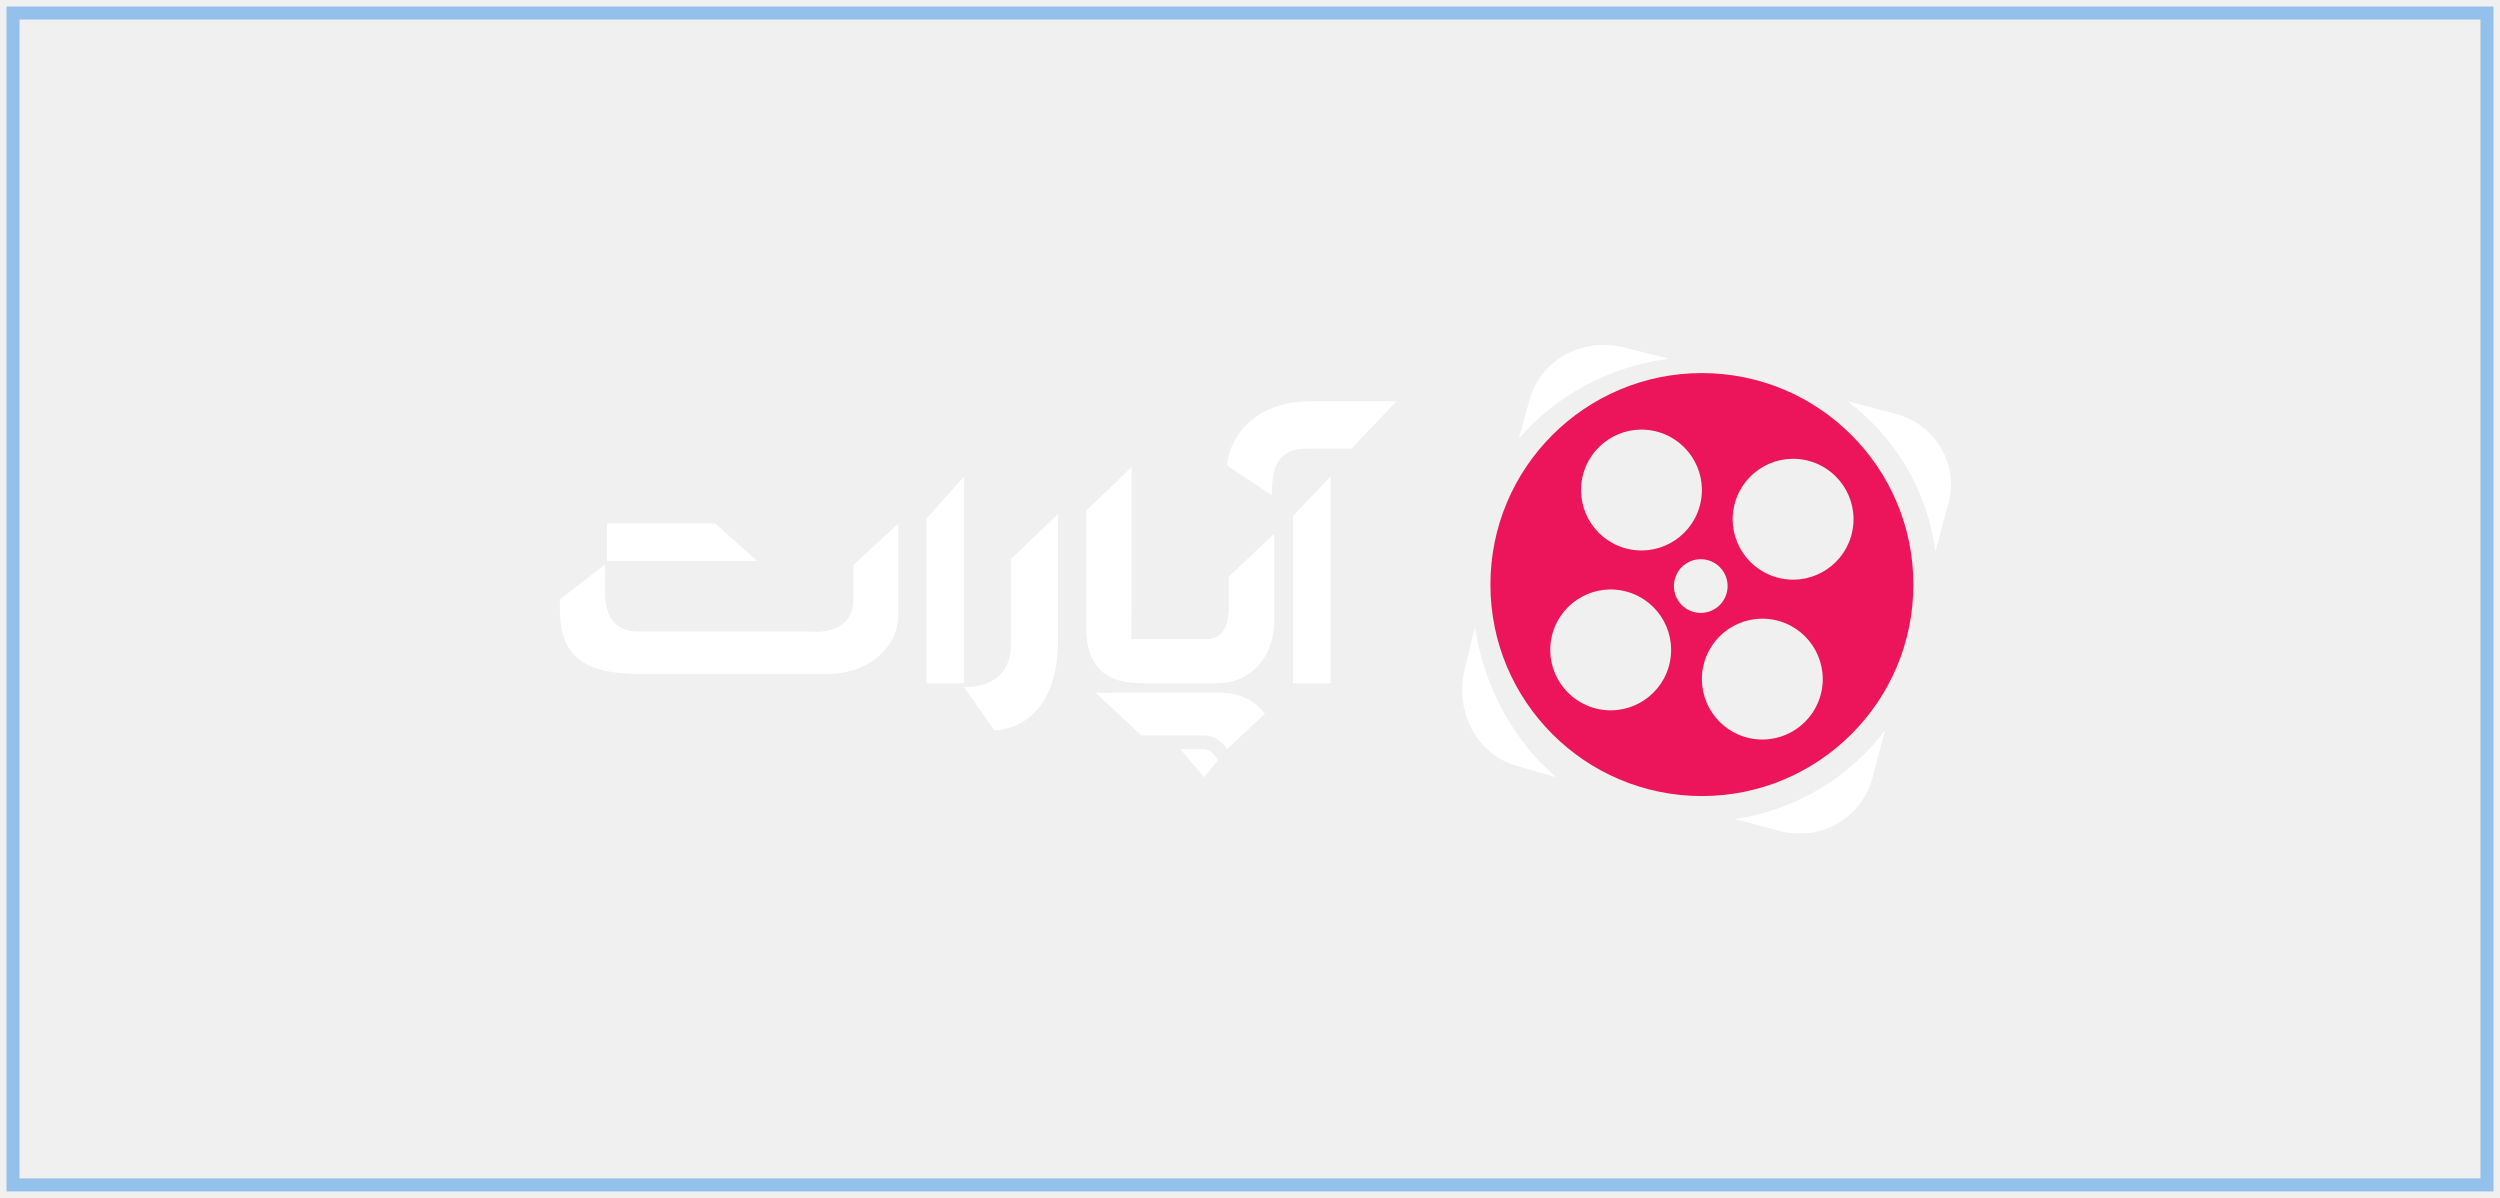
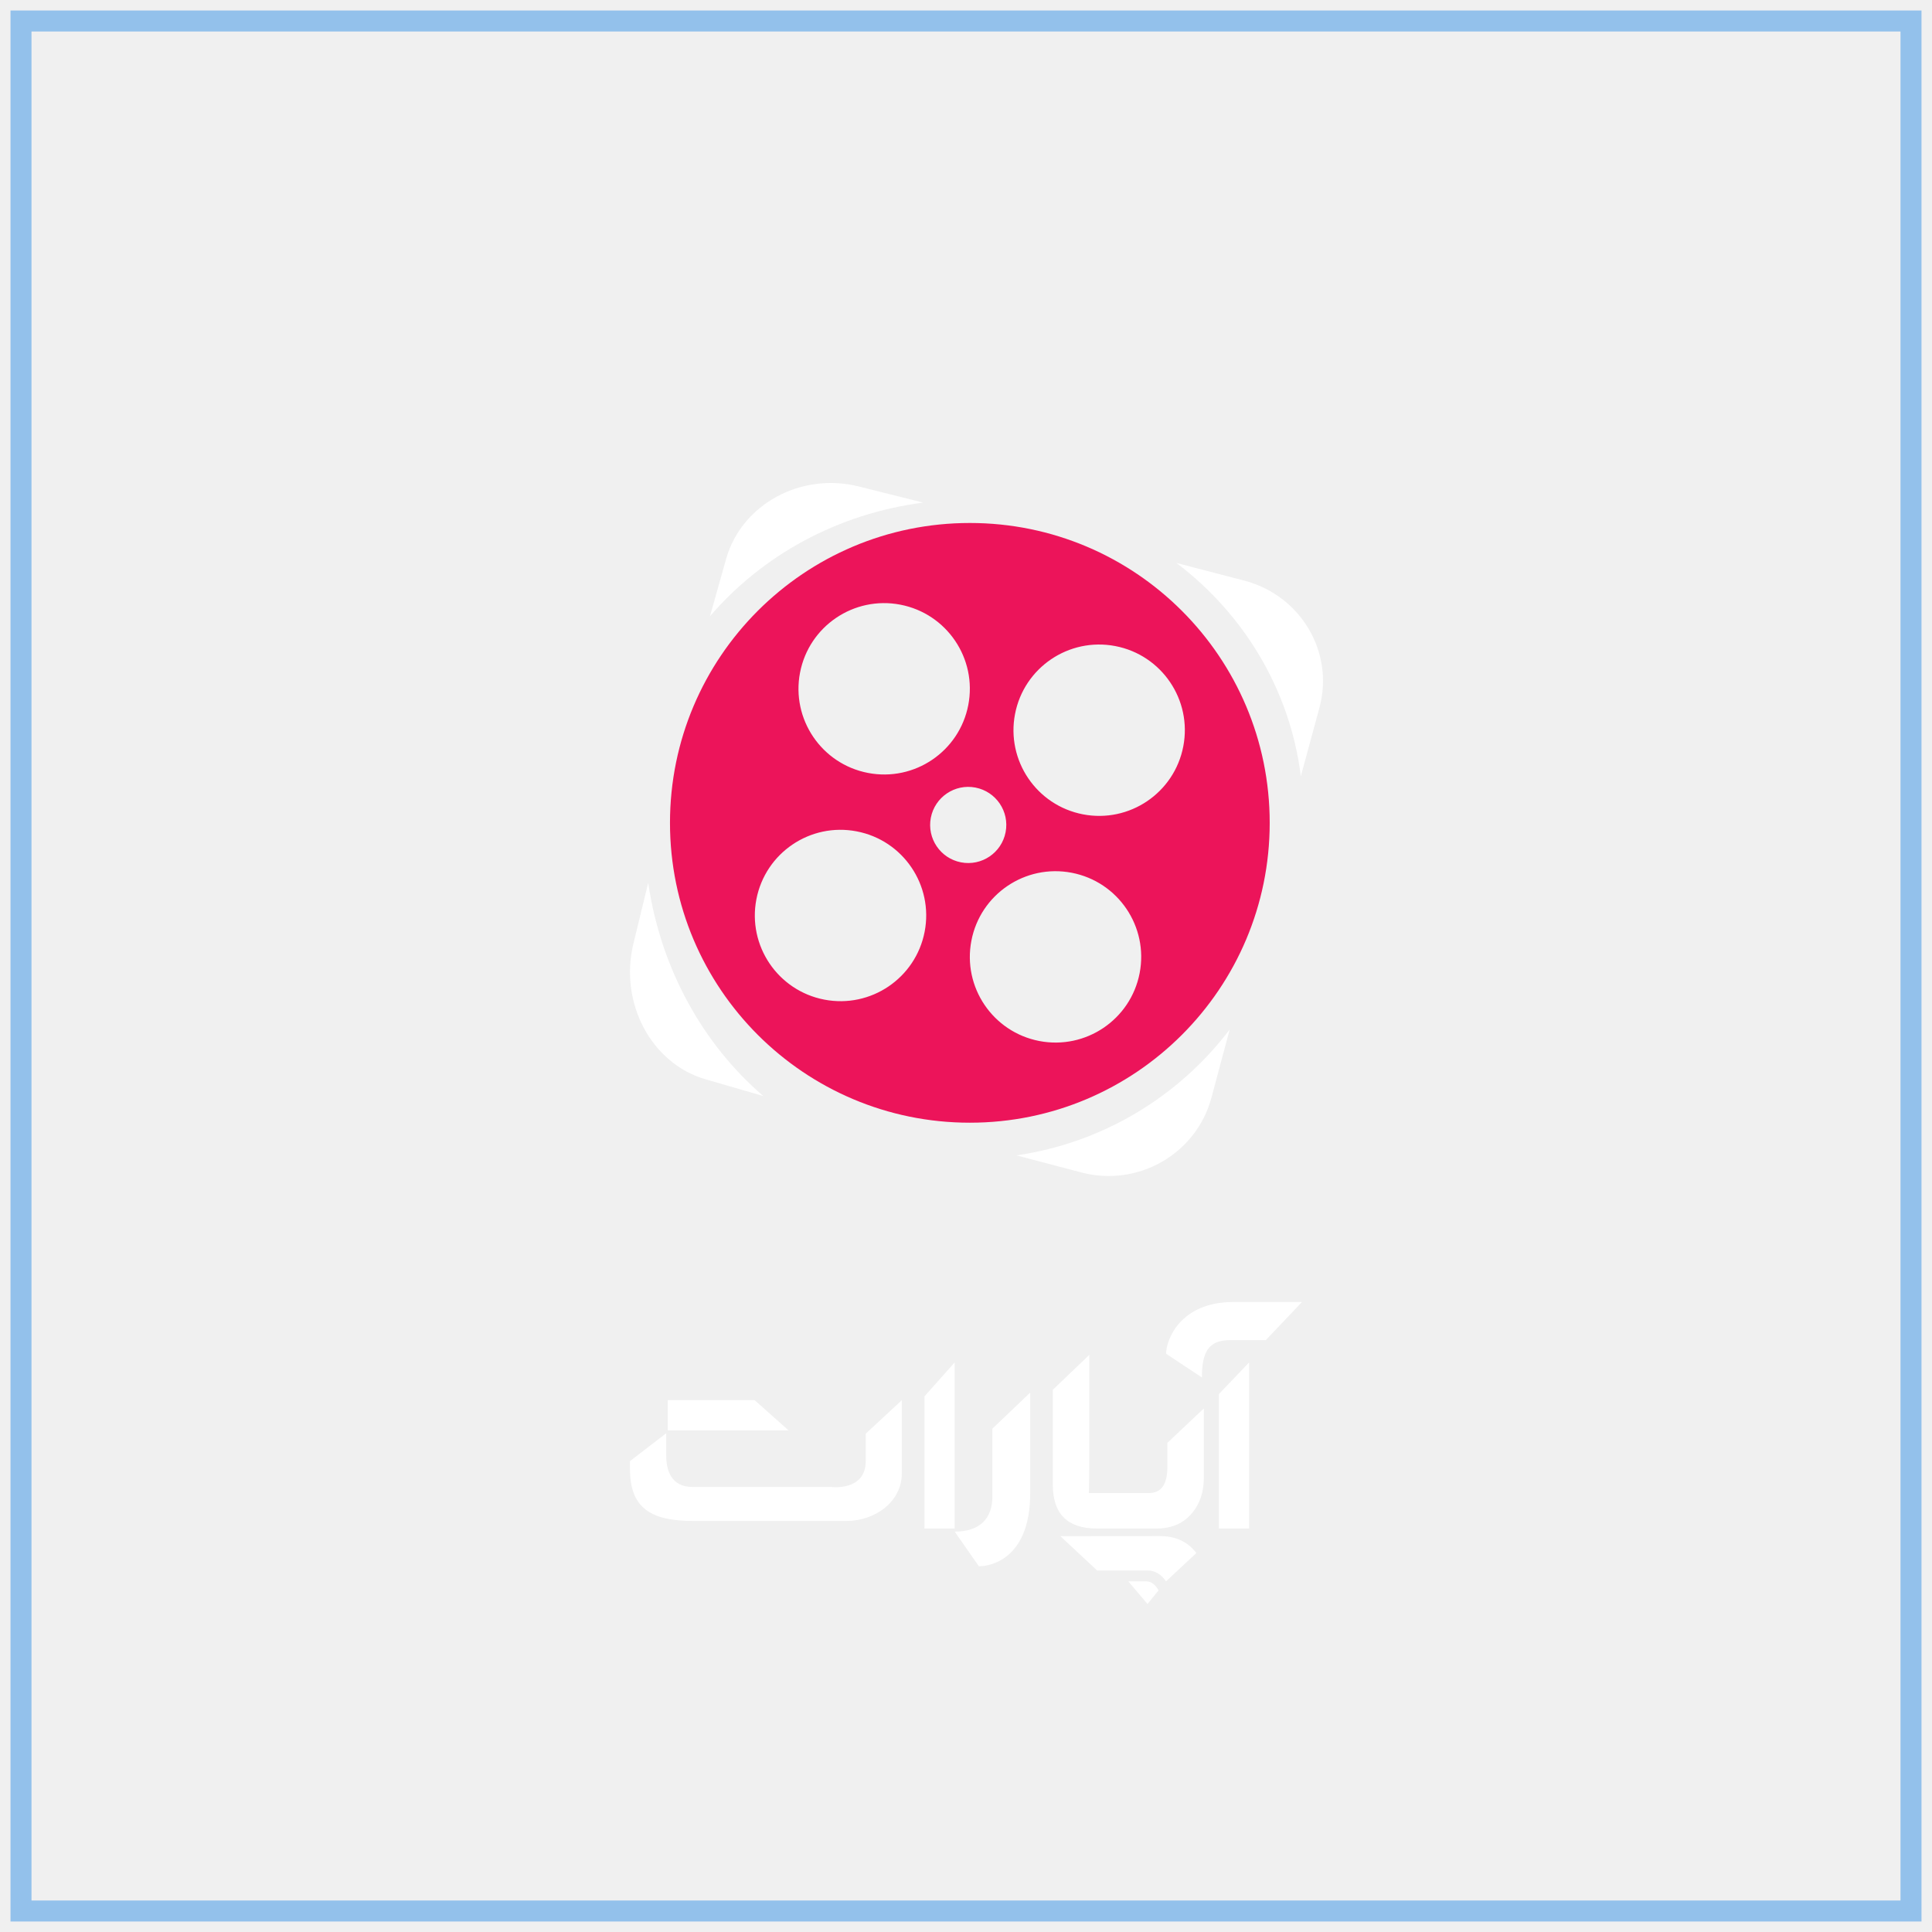
- <svg xmlns="http://www.w3.org/2000/svg" width="192" height="92" viewBox="0 0 192 92" fill="none">
-   <path d="M191 1H1V91H191V1Z" stroke="#55A2E7" stroke-opacity="0.596" />
-   <path fill-rule="evenodd" clip-rule="evenodd" d="M65.536 46.019C65.536 48.944 62.219 48.5 62.219 48.5H48.999C46.937 48.5 46.463 46.925 46.463 45.485V43.361L43 46.03V46.786C43 50.432 44.874 51.753 49.068 51.753H63.652C66.475 51.753 68.987 49.882 68.987 47.207V40.203L65.536 43.406V46.019Z" fill="white" />
-   <path fill-rule="evenodd" clip-rule="evenodd" d="M71.152 52.475H74.04V36.594L71.152 39.836V52.475Z" fill="white" />
-   <path fill-rule="evenodd" clip-rule="evenodd" d="M77.647 49.411C77.647 51.562 76.405 52.771 74.04 52.771L76.353 56.083C77.668 56.083 81.258 55.188 81.258 49.125V39.48L77.647 42.927V49.411Z" fill="white" />
-   <path fill-rule="evenodd" clip-rule="evenodd" d="M87.629 52.474H90.047H90.91H93.353C94.827 52.474 95.973 51.958 96.791 50.928C97.504 50.053 97.861 48.94 97.861 47.586V40.992L94.373 44.284V46.596C94.373 48.255 93.786 49.084 92.611 49.084H86.874C86.874 49.084 86.912 47.388 86.912 46.449V35.871L83.424 39.208V48.292C83.424 51.08 84.825 52.474 87.629 52.474Z" fill="white" />
-   <path fill-rule="evenodd" clip-rule="evenodd" d="M99.303 52.475H102.19V36.594L99.303 39.618V52.475Z" fill="white" />
-   <path fill-rule="evenodd" clip-rule="evenodd" d="M100.696 30.818C95.599 30.818 94.252 34.438 94.252 35.764L97.678 38.037C97.678 35.652 98.251 34.459 100.409 34.459H103.786L107.245 30.818H100.696Z" fill="white" />
-   <path fill-rule="evenodd" clip-rule="evenodd" d="M54.918 40.203H46.609V43.09H58.159L54.918 40.203Z" fill="white" />
-   <path fill-rule="evenodd" clip-rule="evenodd" d="M94.243 57.527L97.139 54.823C97.109 54.782 97.082 54.735 97.05 54.696C96.239 53.696 95.104 53.196 93.644 53.196C93.644 53.196 84.251 53.202 84.146 53.206L87.658 56.484H92.502C93.208 56.484 93.847 56.912 94.243 57.527Z" fill="white" />
-   <path fill-rule="evenodd" clip-rule="evenodd" d="M90.642 57.527H92.371C93.132 57.527 93.53 58.397 93.53 58.397L92.475 59.693L90.642 57.527Z" fill="white" />
-   <mask id="mask0_454:3338" style="mask-type:alpha" maskUnits="userSpaceOnUse" x="116" y="26" width="13" height="8">
-     <path d="M116.629 26.487H128.179V33.706H116.629V26.487Z" fill="white" />
-   </mask>
-   <g mask="url(#mask0_454:3338)">
-     <path fill-rule="evenodd" clip-rule="evenodd" d="M128.179 27.549L124.685 26.674C121.551 25.89 118.335 27.649 117.503 30.603L116.629 33.706C119.442 30.422 123.527 28.149 128.179 27.549Z" fill="white" />
-   </g>
-   <path fill-rule="evenodd" clip-rule="evenodd" d="M113.284 48.143L112.484 51.437C111.704 54.643 113.451 57.932 116.385 58.783L119.517 59.692C116.259 56.893 113.968 52.813 113.284 48.143Z" fill="white" />
-   <path fill-rule="evenodd" clip-rule="evenodd" d="M145.558 31.77L141.894 30.818C145.534 33.567 148.044 37.675 148.634 42.368L149.64 38.658C150.456 35.653 148.628 32.569 145.558 31.77Z" fill="white" />
-   <mask id="mask1_454:3338" style="mask-type:alpha" maskUnits="userSpaceOnUse" x="133" y="56" width="12" height="9">
-     <path d="M133.232 56.083H144.782V64.023H133.232V56.083Z" fill="white" />
-   </mask>
-   <g mask="url(#mask1_454:3338)">
-     <path fill-rule="evenodd" clip-rule="evenodd" d="M133.232 62.906L136.744 63.831C139.82 64.641 142.976 62.825 143.793 59.774L144.782 56.083C142.048 59.692 137.942 62.219 133.232 62.906Z" fill="white" />
-   </g>
-   <path fill-rule="evenodd" clip-rule="evenodd" d="M136.833 44.434C134.316 43.949 132.669 41.517 133.153 39C133.638 36.483 136.071 34.836 138.587 35.32C141.104 35.805 142.751 38.238 142.267 40.755C141.782 43.272 139.349 44.919 136.833 44.434ZM139.903 53.033C139.418 55.549 136.985 57.196 134.469 56.712C131.952 56.227 130.304 53.794 130.789 51.277C131.273 48.761 133.706 47.114 136.223 47.598C138.74 48.083 140.387 50.516 139.903 53.033ZM130.228 47.035C129.109 46.82 128.377 45.738 128.592 44.62C128.808 43.501 129.889 42.769 131.007 42.984C132.126 43.2 132.858 44.281 132.643 45.4C132.427 46.518 131.346 47.25 130.228 47.035ZM128.257 50.791C127.773 53.307 125.34 54.954 122.823 54.47C120.306 53.985 118.659 51.551 119.143 49.036C119.629 46.519 122.061 44.871 124.578 45.356C127.095 45.84 128.742 48.274 128.257 50.791ZM121.508 36.757C121.993 34.24 124.426 32.593 126.942 33.078C129.459 33.563 131.107 35.995 130.621 38.512C130.137 41.029 127.704 42.676 125.187 42.191C122.671 41.707 121.023 39.274 121.508 36.757ZM130.705 28.653C121.735 28.653 114.464 35.925 114.464 44.895C114.464 53.865 121.735 61.137 130.705 61.137C139.676 61.137 146.947 53.865 146.947 44.895C146.947 35.925 139.676 28.653 130.705 28.653Z" fill="#EC145A" />
+ <svg xmlns="http://www.w3.org/2000/svg" width="92" height="92" viewBox="0 0 92 92" fill="none">
+   <path d="M91 1H1V91H91V1Z" stroke="#55A2E7" stroke-opacity="0.596" />
+   <path fill-rule="evenodd" clip-rule="evenodd" d="M41.225 69.572C41.225 71.029 39.573 70.808 39.573 70.808H32.988C31.961 70.808 31.725 70.023 31.725 69.305V68.248L30 69.577V69.954C30 71.77 30.933 72.428 33.023 72.428H40.287C41.693 72.428 42.944 71.496 42.944 70.163V66.675L41.225 68.27V69.572Z" fill="white" />
+   <path fill-rule="evenodd" clip-rule="evenodd" d="M44.022 72.787H45.461V64.877L44.022 66.492V72.787Z" fill="white" />
+   <path fill-rule="evenodd" clip-rule="evenodd" d="M47.257 71.261C47.257 72.332 46.639 72.934 45.461 72.934L46.613 74.584C47.268 74.584 49.056 74.138 49.056 71.118V66.314L47.257 68.031V71.261Z" fill="white" />
+   <path fill-rule="evenodd" clip-rule="evenodd" d="M52.229 72.786H53.434H53.864H55.08C55.815 72.786 56.386 72.529 56.793 72.016C57.148 71.581 57.326 71.026 57.326 70.352V67.067L55.589 68.707V69.859C55.589 70.685 55.296 71.098 54.711 71.098H51.853C51.853 71.098 51.872 70.253 51.872 69.785V64.517L50.135 66.179V70.703C50.135 72.092 50.833 72.786 52.229 72.786Z" fill="white" />
+   <path fill-rule="evenodd" clip-rule="evenodd" d="M58.044 72.787H59.482V64.877L58.044 66.383V72.787Z" fill="white" />
+   <path fill-rule="evenodd" clip-rule="evenodd" d="M58.738 62C56.199 62 55.528 63.803 55.528 64.463L57.235 65.596C57.235 64.408 57.52 63.814 58.595 63.814H60.277L62 62H58.738Z" fill="white" />
+   <path fill-rule="evenodd" clip-rule="evenodd" d="M35.937 66.675H31.798V68.113H37.55L35.937 66.675Z" fill="white" />
+   <path fill-rule="evenodd" clip-rule="evenodd" d="M55.524 75.304L56.966 73.957C56.951 73.936 56.938 73.913 56.922 73.894C56.518 73.395 55.953 73.147 55.226 73.147C55.226 73.147 50.547 73.15 50.494 73.151L52.244 74.784H54.657C55.008 74.784 55.327 74.997 55.524 75.304Z" fill="white" />
+   <path fill-rule="evenodd" clip-rule="evenodd" d="M53.73 75.303H54.592C54.971 75.303 55.168 75.736 55.168 75.736L54.643 76.381L53.73 75.303Z" fill="white" />
+   <path fill-rule="evenodd" clip-rule="evenodd" d="M43.962 23.933L40.89 23.164C38.135 22.474 35.308 24.021 34.576 26.618L33.808 29.346C36.281 26.459 39.872 24.461 43.962 23.933Z" fill="white" />
+   <path fill-rule="evenodd" clip-rule="evenodd" d="M30.867 42.038L30.163 44.934C29.478 47.753 31.014 50.645 33.593 51.393L36.346 52.192C33.482 49.731 31.468 46.144 30.867 42.038Z" fill="white" />
+   <path fill-rule="evenodd" clip-rule="evenodd" d="M59.24 27.645L56.02 26.808C59.22 29.224 61.427 32.836 61.945 36.962L62.83 33.7C63.547 31.058 61.94 28.347 59.24 27.645Z" fill="white" />
+   <path fill-rule="evenodd" clip-rule="evenodd" d="M48.404 55.018L51.492 55.831C54.196 56.543 56.971 54.947 57.689 52.265L58.558 49.02C56.155 52.193 52.545 54.414 48.404 55.018Z" fill="white" />
+   <path fill-rule="evenodd" clip-rule="evenodd" d="M51.57 38.778C49.357 38.352 47.909 36.213 48.335 34C48.761 31.788 50.9 30.34 53.113 30.766C55.325 31.192 56.773 33.331 56.347 35.543C55.921 37.756 53.782 39.204 51.57 38.778ZM54.269 46.338C53.843 48.55 51.704 49.998 49.491 49.572C47.279 49.146 45.83 47.007 46.257 44.794C46.682 42.583 48.821 41.134 51.034 41.56C53.247 41.986 54.695 44.125 54.269 46.338ZM45.763 41.064C44.78 40.875 44.136 39.924 44.325 38.941C44.515 37.958 45.465 37.314 46.449 37.503C47.432 37.693 48.076 38.643 47.886 39.627C47.697 40.61 46.746 41.254 45.763 41.064ZM44.031 44.366C43.605 46.579 41.466 48.027 39.253 47.601C37.041 47.175 35.593 45.035 36.018 42.824C36.445 40.611 38.583 39.162 40.796 39.589C43.009 40.014 44.457 42.154 44.031 44.366ZM38.097 32.029C38.523 29.816 40.662 28.368 42.875 28.794C45.087 29.221 46.536 31.359 46.109 33.572C45.684 35.784 43.545 37.233 41.332 36.806C39.119 36.38 37.671 34.241 38.097 32.029ZM46.183 24.904C38.297 24.904 31.904 31.297 31.904 39.183C31.904 47.069 38.297 53.462 46.183 53.462C54.069 53.462 60.462 47.069 60.462 39.183C60.462 31.297 54.069 24.904 46.183 24.904Z" fill="#EC145A" />
</svg>
